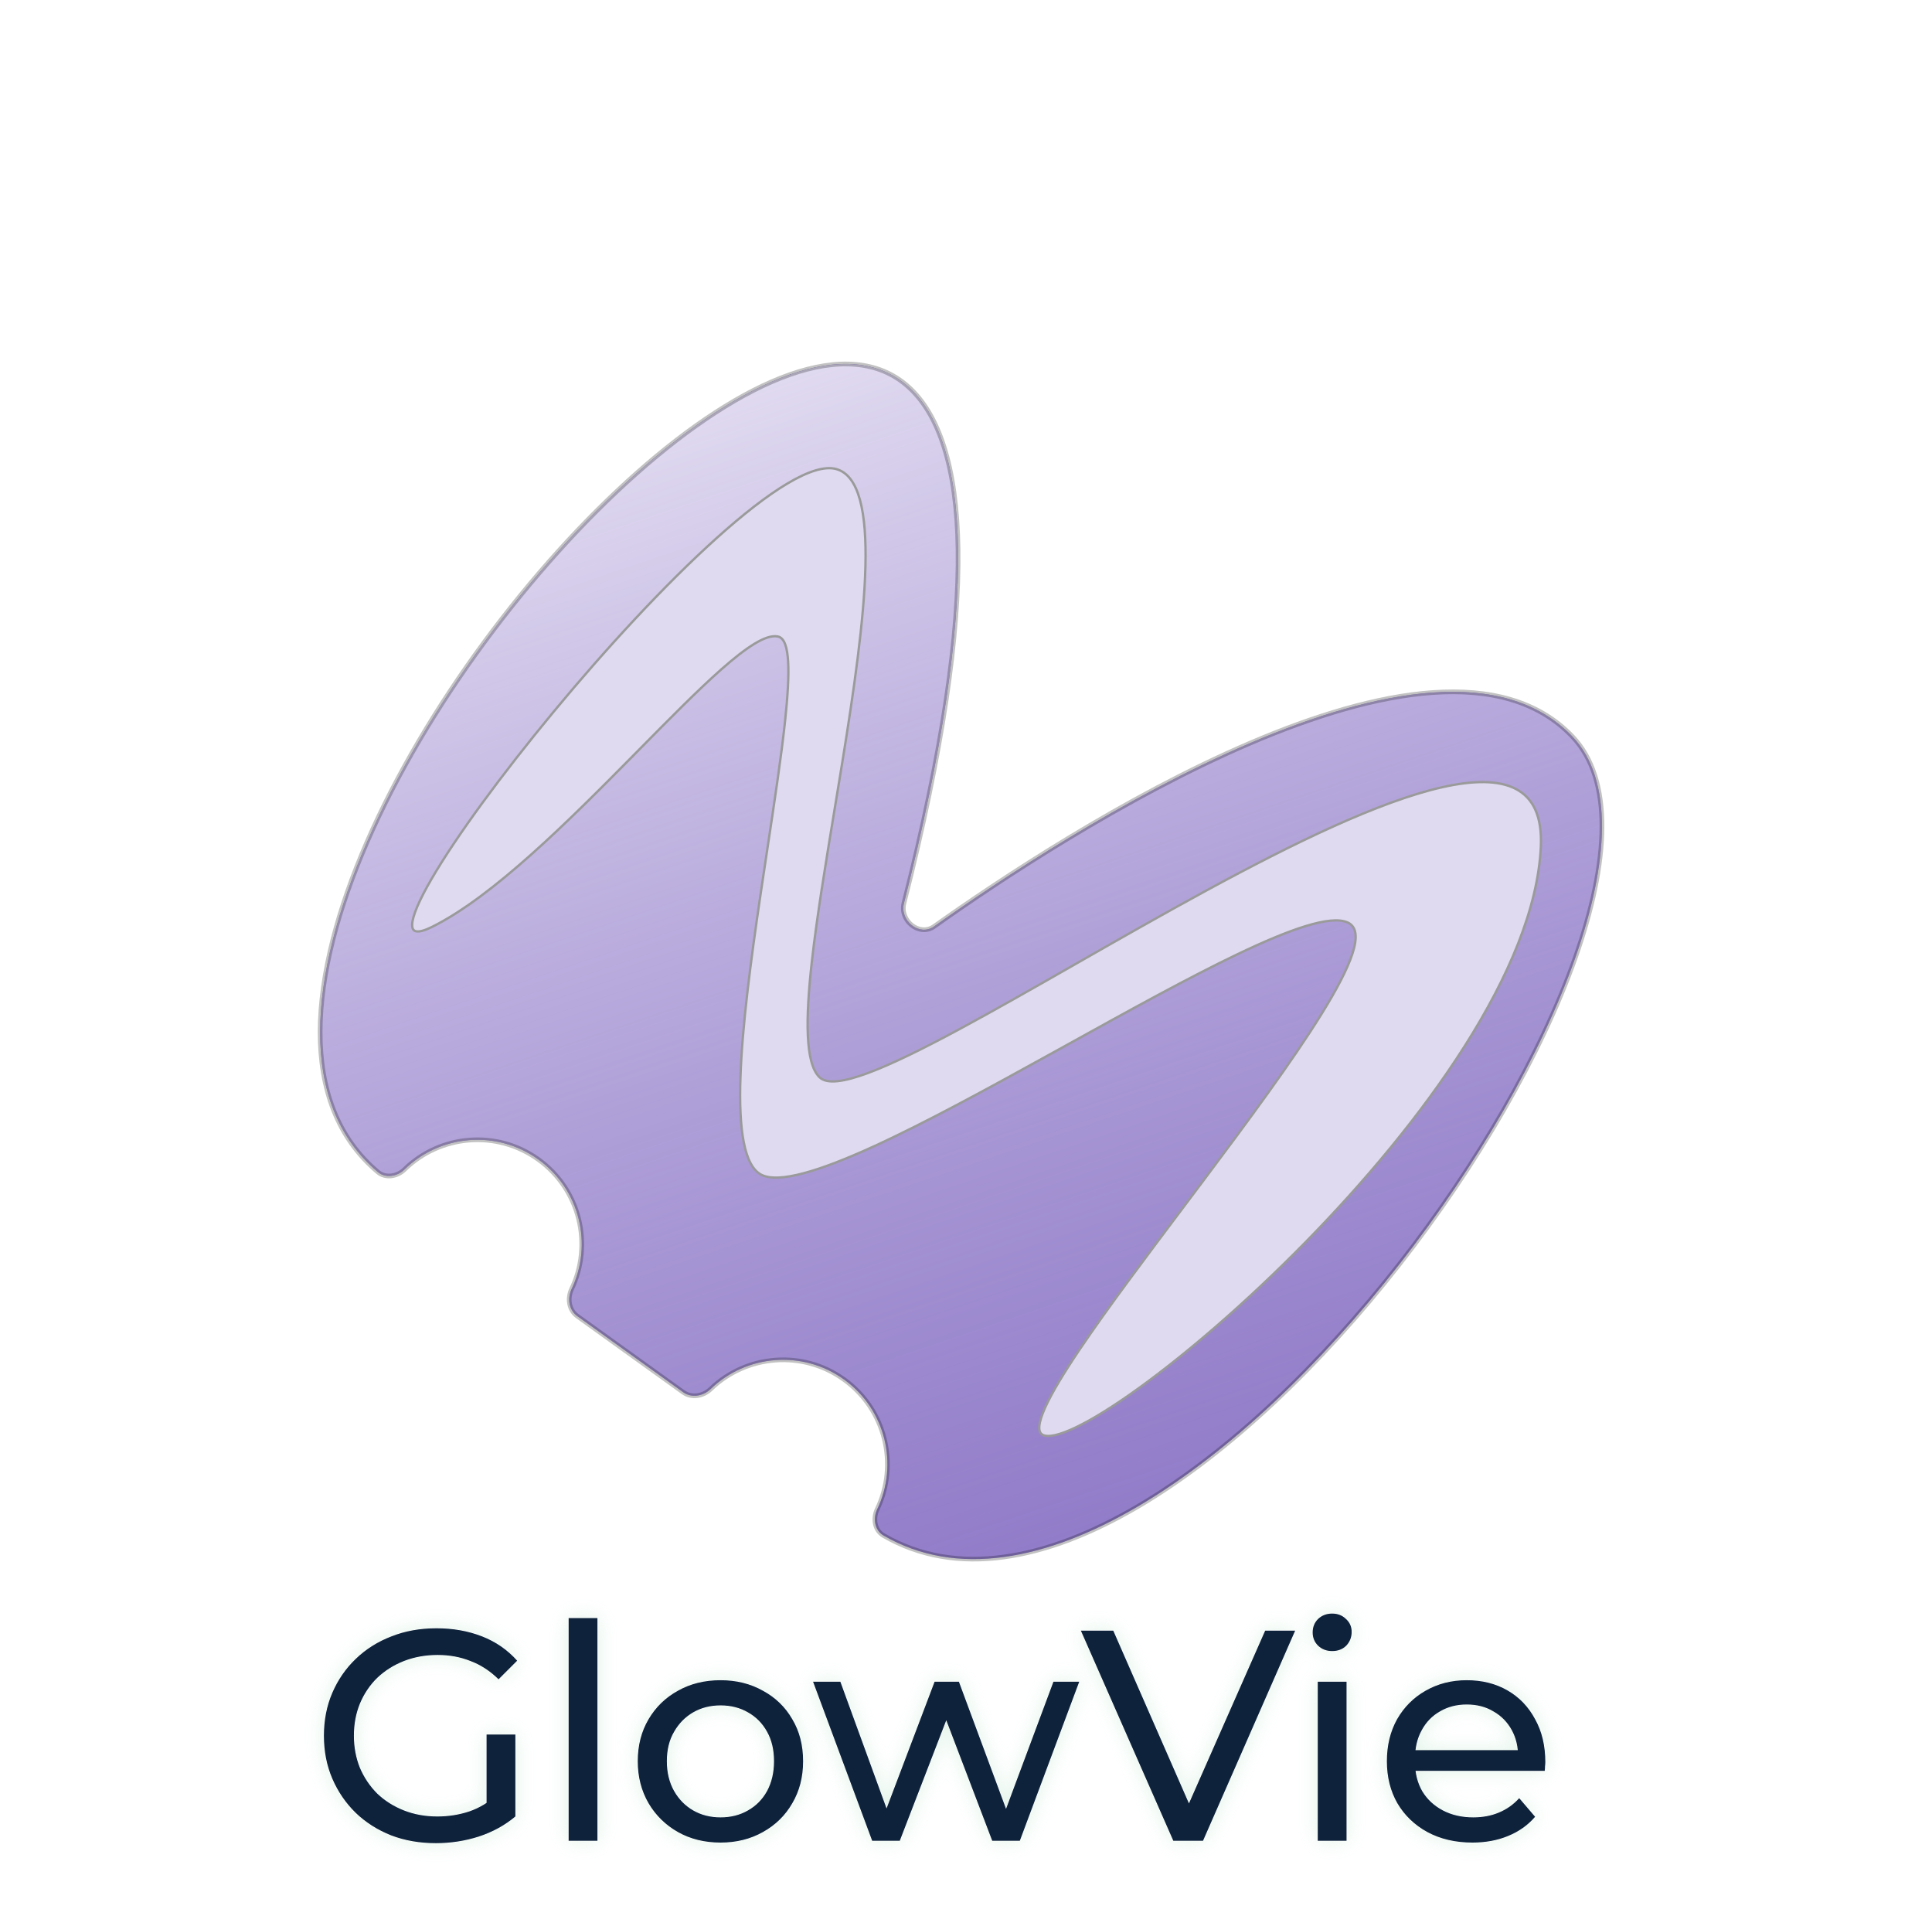
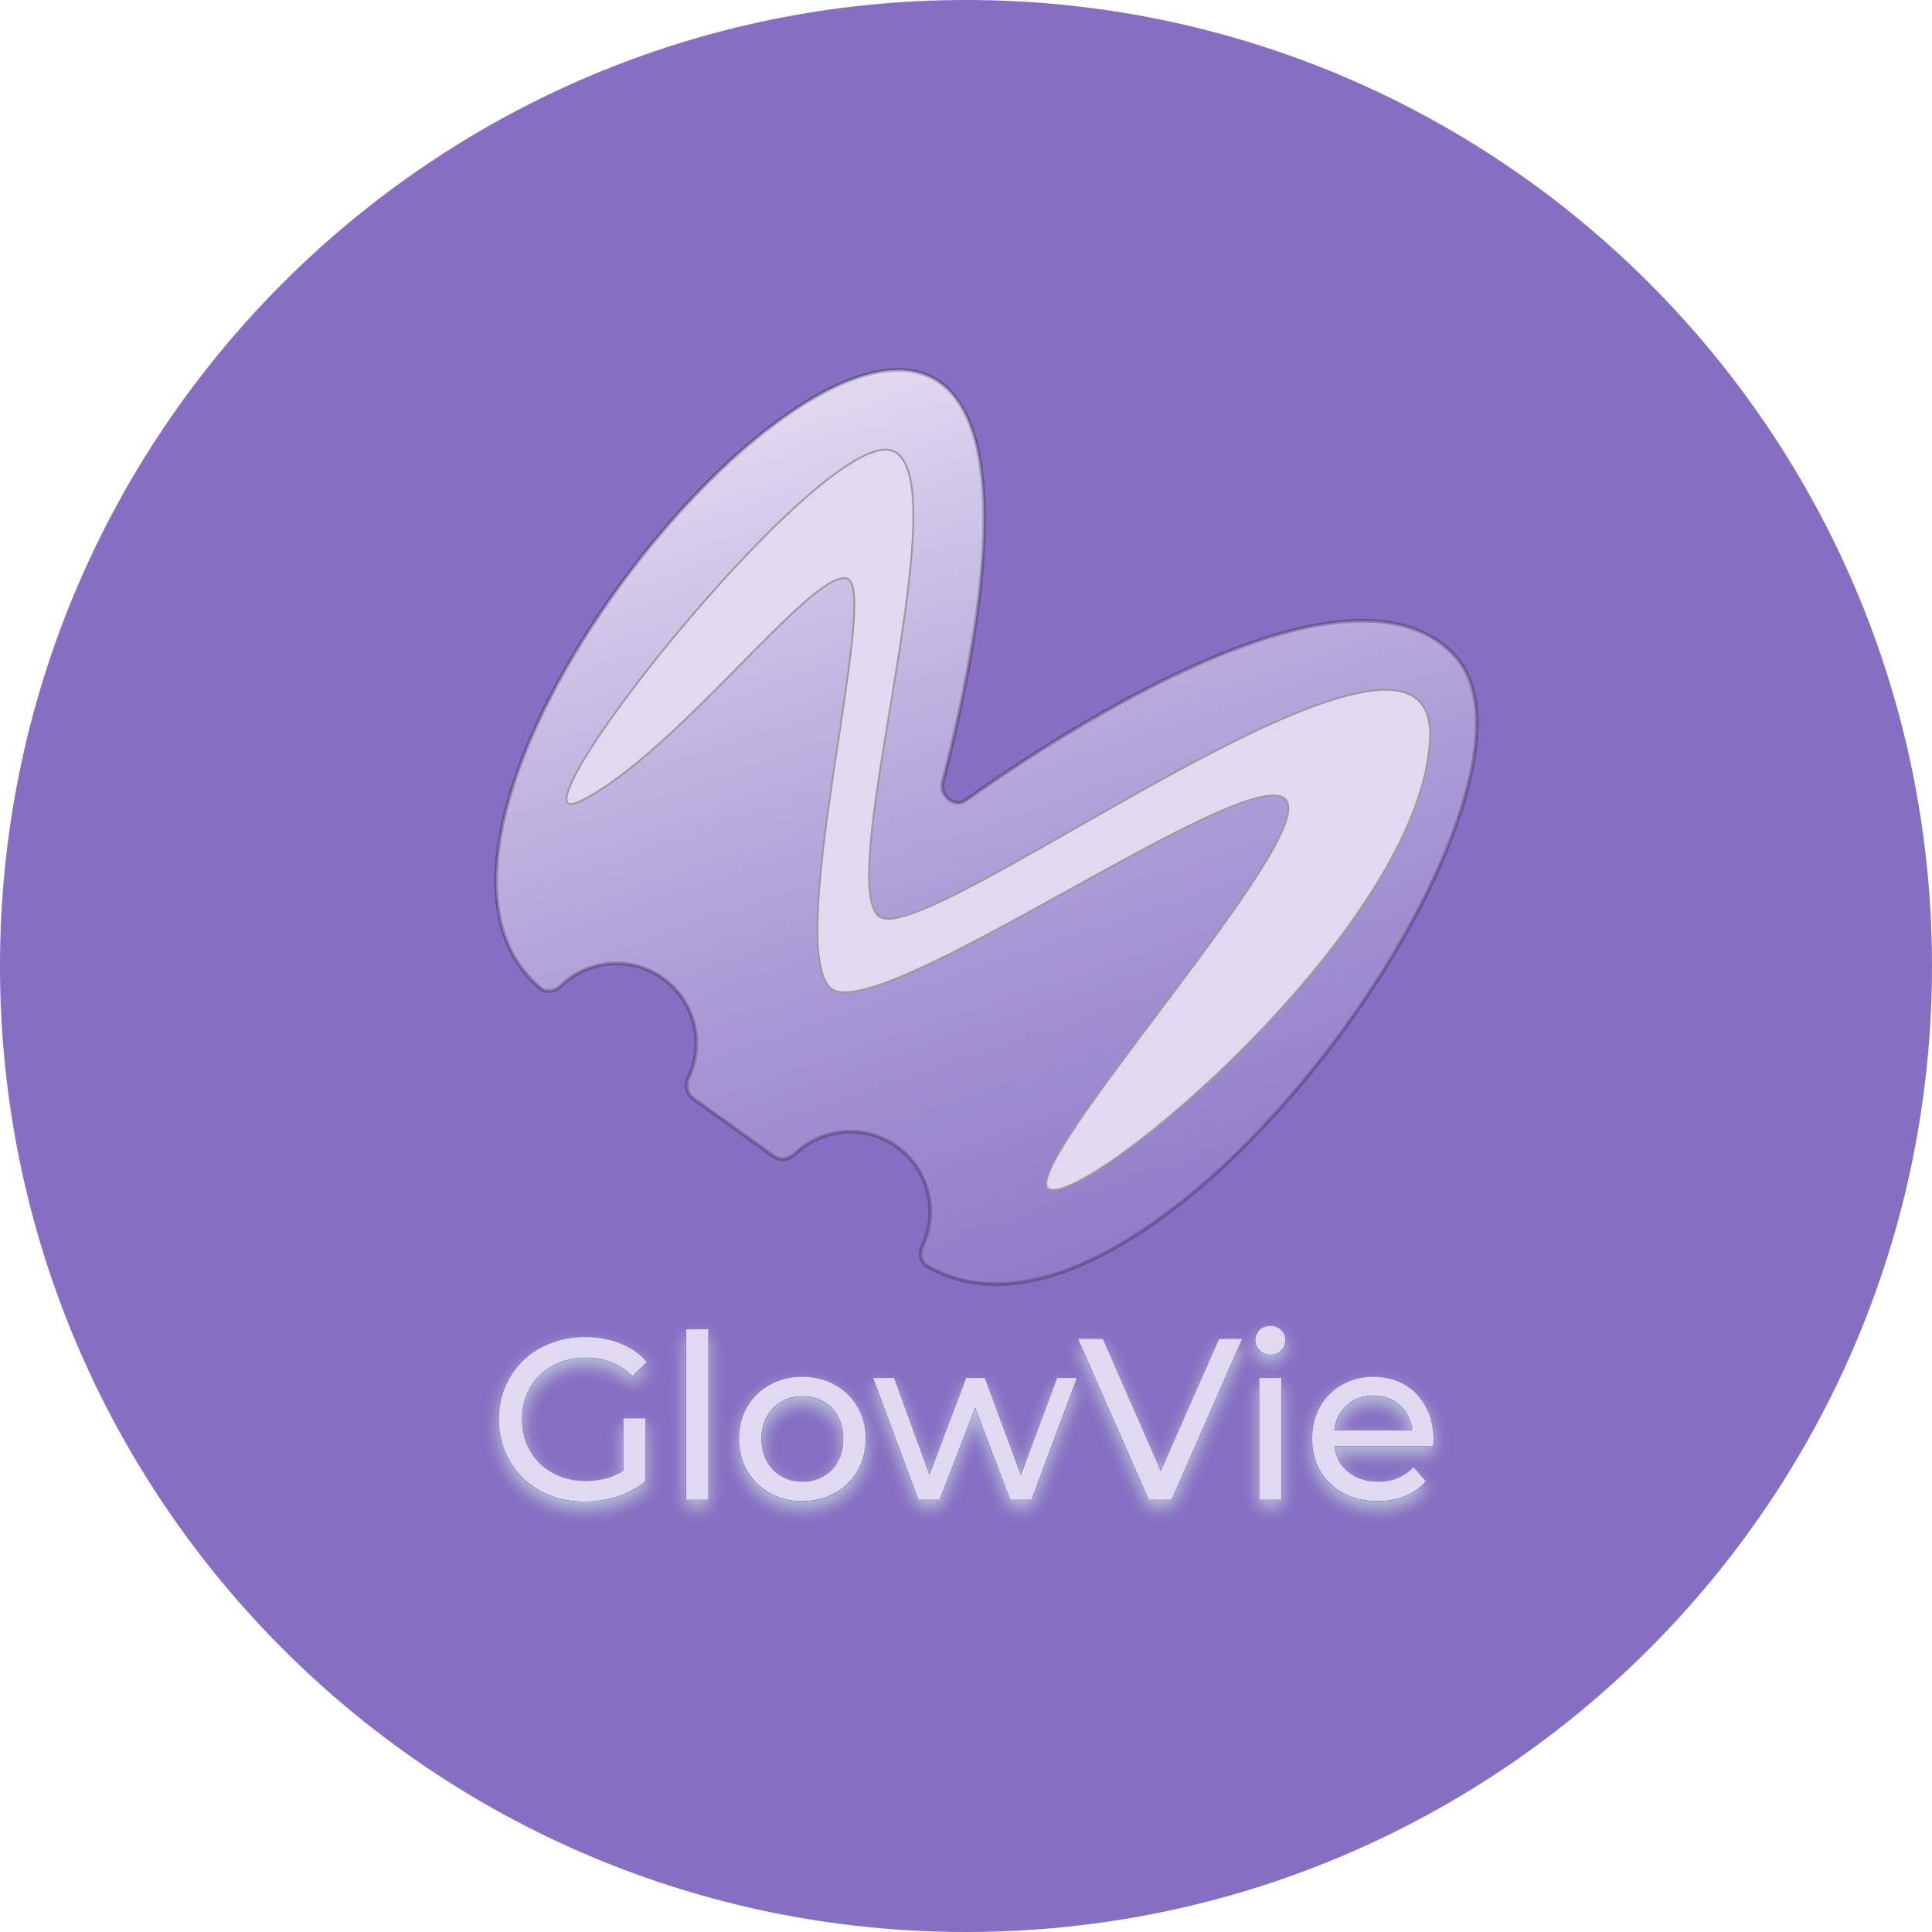
- <svg xmlns="http://www.w3.org/2000/svg" width="824" height="817" viewBox="0 0 824 817" fill="none">
-   <path d="M385.529 385.17C519.302 -140.538 22.629 383.578 161.195 499.827C164.49 502.591 169.457 501.718 172.531 498.71C187.712 483.862 211.816 481.623 229.633 494.464C247.364 507.242 252.897 530.651 243.799 549.7C241.893 553.691 242.63 558.677 246.221 561.258L291.392 593.718C294.976 596.293 299.927 595.41 303.102 592.344C318.294 577.675 342.262 575.514 359.999 588.297C377.744 601.086 383.271 624.523 374.143 643.58C372.241 647.55 373.015 652.606 376.823 654.816C501.612 727.243 740.664 387.66 670.633 314.094C612.14 252.65 453.533 355.952 398.389 395.085C392.126 399.529 383.635 392.612 385.529 385.17Z" fill="#8169C1" />
-   <path d="M385.529 385.17C519.302 -140.538 22.629 383.578 161.195 499.827C164.49 502.591 169.457 501.718 172.531 498.71C187.712 483.862 211.816 481.623 229.633 494.464C247.364 507.242 252.897 530.651 243.799 549.7C241.893 553.691 242.63 558.677 246.221 561.258L291.392 593.718C294.976 596.293 299.927 595.41 303.102 592.344C318.294 577.675 342.262 575.514 359.999 588.297C377.744 601.086 383.271 624.523 374.143 643.58C372.241 647.55 373.015 652.606 376.823 654.816C501.612 727.243 740.664 387.66 670.633 314.094C612.14 252.65 453.533 355.952 398.389 395.085C392.126 399.529 383.635 392.612 385.529 385.17Z" fill="url(#paint0_linear_40_19)" />
-   <path d="M385.529 385.17C519.302 -140.538 22.629 383.578 161.195 499.827C164.49 502.591 169.457 501.718 172.531 498.71C187.712 483.862 211.816 481.623 229.633 494.464C247.364 507.242 252.897 530.651 243.799 549.7C241.893 553.691 242.63 558.677 246.221 561.258L291.392 593.718C294.976 596.293 299.927 595.41 303.102 592.344C318.294 577.675 342.262 575.514 359.999 588.297C377.744 601.086 383.271 624.523 374.143 643.58C372.241 647.55 373.015 652.606 376.823 654.816C501.612 727.243 740.664 387.66 670.633 314.094C612.14 252.65 453.533 355.952 398.389 395.085C392.126 399.529 383.635 392.612 385.529 385.17Z" stroke="black" stroke-opacity="0.24" stroke-width="2" />
-   <path d="M349.479 459.349C351.115 460.961 353.822 461.417 357.267 461.055C360.735 460.69 365.089 459.483 370.176 457.597C380.355 453.821 393.581 447.282 408.748 439.127C423.821 431.023 440.831 421.312 458.701 411.11L459.053 410.909C477.054 400.632 495.922 389.863 514.568 379.735C551.877 359.469 588.242 341.8 614.968 335.746C628.345 332.715 639.189 332.624 646.523 336.452C653.787 340.244 657.752 347.969 657.17 360.991C656.002 387.128 643.405 416.601 624.79 445.959C606.182 475.306 581.592 504.489 556.506 530.037C531.421 555.585 505.852 577.485 485.296 592.268C475.016 599.662 466.003 605.265 458.939 608.657C455.406 610.353 452.38 611.487 449.938 612.019C447.474 612.557 445.705 612.459 444.603 611.83C443.585 611.248 443.102 610.066 443.282 608.09C443.462 606.115 444.301 603.494 445.74 600.294C448.614 593.905 453.803 585.368 460.535 575.377C472.167 558.115 488.352 536.587 505.006 514.434C507.623 510.952 510.253 507.455 512.878 503.956C532.195 478.209 551.283 452.393 563.777 432.188C570.02 422.091 574.639 413.362 576.808 406.727C577.892 403.414 578.382 400.574 578.125 398.325C577.864 396.047 576.829 394.347 574.877 393.438C572.997 392.563 570.494 392.332 567.498 392.61C564.493 392.89 560.941 393.686 556.929 394.914C548.903 397.372 538.971 401.58 527.774 406.939C506.919 416.919 481.612 430.919 455.952 445.115C454.056 446.164 452.157 447.214 450.258 448.264C422.66 463.523 395.003 478.682 372.327 489.028C360.987 494.201 350.912 498.163 342.724 500.333C338.63 501.418 335.024 502.051 331.977 502.169C328.924 502.287 326.473 501.887 324.658 500.944C321.035 499.062 318.602 494.256 317.192 487.01C315.789 479.801 315.427 470.337 315.8 459.376C316.545 437.461 320.217 409.679 324.251 382.244C325.273 375.293 326.319 368.364 327.346 361.559C330.369 341.52 333.23 322.557 334.856 307.279C335.944 297.049 336.483 288.441 336.139 282.255C335.967 279.166 335.574 276.644 334.9 274.816C334.231 273 333.232 271.74 331.77 271.436C330.447 271.161 328.927 271.345 327.255 271.89C325.579 272.436 323.717 273.355 321.692 274.589C317.643 277.056 312.883 280.819 307.575 285.509C297.652 294.276 285.748 306.339 272.889 319.37C271.989 320.282 271.084 321.198 270.175 322.119C256.271 336.202 241.345 351.217 226.625 364.348C211.9 377.483 197.409 388.705 184.379 395.223C182.76 396.032 181.386 396.582 180.241 396.897C179.09 397.214 178.204 397.284 177.545 397.167C176.905 397.054 176.482 396.767 176.209 396.336C175.925 395.886 175.769 395.224 175.79 394.313C175.833 392.484 176.583 389.86 178.005 386.529C179.421 383.213 181.482 379.245 184.1 374.746C194.574 356.743 213.881 330.38 236.115 303.533C258.346 276.689 283.481 249.386 305.603 229.502C316.665 219.558 326.959 211.483 335.748 206.247C340.143 203.629 344.147 201.73 347.671 200.659C351.2 199.587 354.206 199.357 356.633 200.024C361.481 201.358 364.759 205.883 366.749 213.098C368.735 220.301 369.393 230.045 369.107 241.549C368.536 264.55 364.193 294.425 359.303 324.709C358.218 331.426 357.107 338.162 356.004 344.848C352.136 368.289 348.372 391.099 346.239 410.2C344.869 422.474 344.169 433.24 344.552 441.673C344.743 445.89 345.206 449.54 345.998 452.511C346.788 455.477 347.919 457.811 349.479 459.349Z" fill="#E0DAF1" stroke="#9A9A9A" />
-   <g filter="url(#filter0_d_40_19)">
-     <path d="M185.887 786.024C178.975 786.024 172.618 784.915 166.815 782.696C161.013 780.392 155.978 777.192 151.711 773.096C147.445 768.915 144.117 764.051 141.727 758.504C139.338 752.957 138.143 746.856 138.143 740.2C138.143 733.544 139.338 727.443 141.727 721.896C144.117 716.349 147.445 711.528 151.711 707.432C156.063 703.251 161.141 700.051 166.943 697.832C172.746 695.528 179.146 694.376 186.143 694.376C193.226 694.376 199.711 695.528 205.599 697.832C211.487 700.136 216.479 703.592 220.575 708.2L212.639 716.136C208.97 712.552 204.959 709.949 200.607 708.328C196.341 706.621 191.69 705.768 186.655 705.768C181.535 705.768 176.757 706.621 172.319 708.328C167.967 710.035 164.17 712.424 160.927 715.496C157.77 718.568 155.295 722.237 153.503 726.504C151.797 730.685 150.943 735.251 150.943 740.2C150.943 745.064 151.797 749.629 153.503 753.896C155.295 758.077 157.77 761.747 160.927 764.904C164.17 767.976 167.967 770.365 172.319 772.072C176.671 773.779 181.407 774.632 186.527 774.632C191.306 774.632 195.871 773.907 200.223 772.456C204.661 770.92 208.757 768.403 212.511 764.904L219.807 774.632C215.37 778.387 210.165 781.245 204.191 783.208C198.303 785.085 192.202 786.024 185.887 786.024ZM207.519 772.968L207.519 739.688L219.807 739.688L219.807 774.632L207.519 772.968ZM242.522 785L242.522 690.024L254.81 690.024L254.81 785L242.522 785ZM307.328 785.768C300.502 785.768 294.443 784.275 289.152 781.288C283.862 778.301 279.68 774.205 276.608 769C273.536 763.709 272 757.736 272 751.08C272 744.339 273.536 738.365 276.608 733.16C279.68 727.955 283.862 723.901 289.152 721C294.443 718.013 300.502 716.52 307.328 716.52C314.07 716.52 320.086 718.013 325.376 721C330.752 723.901 334.934 727.955 337.92 733.16C340.992 738.28 342.528 744.253 342.528 751.08C342.528 757.821 340.992 763.795 337.92 769C334.934 774.205 330.752 778.301 325.376 781.288C320.086 784.275 314.07 785.768 307.328 785.768ZM307.328 775.016C311.68 775.016 315.563 774.035 318.976 772.072C322.475 770.109 325.206 767.336 327.168 763.752C329.131 760.083 330.112 755.859 330.112 751.08C330.112 746.216 329.131 742.035 327.168 738.536C325.206 734.952 322.475 732.179 318.976 730.216C315.563 728.253 311.68 727.272 307.328 727.272C302.976 727.272 299.094 728.253 295.68 730.216C292.267 732.179 289.536 734.952 287.488 738.536C285.44 742.035 284.416 746.216 284.416 751.08C284.416 755.859 285.44 760.083 287.488 763.752C289.536 767.336 292.267 770.109 295.68 772.072C299.094 774.035 302.976 775.016 307.328 775.016ZM371.983 785L346.767 717.16L358.415 717.16L380.815 778.6L375.311 778.6L398.607 717.16L408.975 717.16L431.759 778.6L426.383 778.6L449.295 717.16L460.303 717.16L434.959 785L423.183 785L401.807 728.936L405.391 728.936L383.759 785L371.983 785ZM500.42 785L460.996 695.4L474.82 695.4L511.044 778.088L503.108 778.088L539.588 695.4L552.388 695.4L513.092 785L500.42 785ZM562.022 785L562.022 717.16L574.31 717.16L574.31 785L562.022 785ZM568.166 704.104C565.777 704.104 563.772 703.336 562.15 701.8C560.614 700.264 559.846 698.387 559.846 696.168C559.846 693.864 560.614 691.944 562.15 690.408C563.772 688.872 565.777 688.104 568.166 688.104C570.556 688.104 572.518 688.872 574.054 690.408C575.676 691.859 576.486 693.693 576.486 695.912C576.486 698.216 575.718 700.179 574.182 701.8C572.646 703.336 570.641 704.104 568.166 704.104ZM627.98 785.768C620.727 785.768 614.327 784.275 608.78 781.288C603.319 778.301 599.052 774.205 595.98 769C592.994 763.795 591.5 757.821 591.5 751.08C591.5 744.339 592.951 738.365 595.852 733.16C598.839 727.955 602.892 723.901 608.012 721C613.218 718.013 619.063 716.52 625.548 716.52C632.119 716.52 637.922 717.971 642.956 720.872C647.991 723.773 651.916 727.869 654.732 733.16C657.634 738.365 659.084 744.467 659.084 751.464C659.084 751.976 659.042 752.573 658.956 753.256C658.956 753.939 658.914 754.579 658.828 755.176L601.1 755.176L601.1 746.344L652.428 746.344L647.436 749.416C647.522 745.064 646.626 741.181 644.748 737.768C642.871 734.355 640.268 731.709 636.94 729.832C633.698 727.869 629.9 726.888 625.548 726.888C621.282 726.888 617.484 727.869 614.156 729.832C610.828 731.709 608.226 734.397 606.348 737.896C604.471 741.309 603.532 745.235 603.532 749.672L603.532 751.72C603.532 756.243 604.556 760.296 606.604 763.88C608.738 767.379 611.682 770.109 615.436 772.072C619.191 774.035 623.5 775.016 628.364 775.016C632.375 775.016 636.002 774.333 639.244 772.968C642.572 771.603 645.474 769.555 647.948 766.824L654.732 774.76C651.66 778.344 647.82 781.075 643.212 782.952C638.69 784.829 633.612 785.768 627.98 785.768Z" fill="#0E233B" />
+ <svg xmlns="http://www.w3.org/2000/svg" width="1077" height="1077" viewBox="0 0 1077 1077" fill="none">
+   <path d="M0 538.5C0 241.095 241.095 0 538.5 0V0C835.905 0 1077 241.095 1077 538.5V538.5C1077 835.905 835.905 1077 538.5 1077V1077C241.095 1077 0 835.905 0 538.5V538.5Z" fill="#866FC3" />
+   <path d="M525.53 436.17C659.303 -89.538 162.63 434.578 301.196 550.827C304.491 553.591 309.458 552.718 312.532 549.71C327.713 534.862 351.817 532.623 369.634 545.464C387.365 558.242 392.898 581.651 383.8 600.7C381.894 604.691 382.631 609.677 386.222 612.258L431.393 644.718C434.977 647.293 439.928 646.41 443.103 643.344C458.295 628.675 482.263 626.514 500 639.297C517.745 652.086 523.272 675.523 514.144 694.58C512.242 698.55 513.016 703.606 516.824 705.816C641.613 778.243 880.665 438.66 810.634 365.094C752.141 303.65 593.534 406.952 538.39 446.085C532.127 450.529 523.636 443.612 525.53 436.17Z" fill="#8169C1" />
+   <path d="M525.53 436.17C659.303 -89.538 162.63 434.578 301.196 550.827C304.491 553.591 309.458 552.718 312.532 549.71C327.713 534.862 351.817 532.623 369.634 545.464C387.365 558.242 392.898 581.651 383.8 600.7C381.894 604.691 382.631 609.677 386.222 612.258L431.393 644.718C434.977 647.293 439.928 646.41 443.103 643.344C458.295 628.675 482.263 626.514 500 639.297C517.745 652.086 523.272 675.523 514.144 694.58C512.242 698.55 513.016 703.606 516.824 705.816C641.613 778.243 880.665 438.66 810.634 365.094C752.141 303.65 593.534 406.952 538.39 446.085C532.127 450.529 523.636 443.612 525.53 436.17Z" fill="url(#paint0_linear_49_5)" />
+   <path d="M525.53 436.17C659.303 -89.538 162.63 434.578 301.196 550.827C304.491 553.591 309.458 552.718 312.532 549.71C327.713 534.862 351.817 532.623 369.634 545.464C387.365 558.242 392.898 581.651 383.8 600.7C381.894 604.691 382.631 609.677 386.222 612.258L431.393 644.718C434.977 647.293 439.928 646.41 443.103 643.344C458.295 628.675 482.263 626.514 500 639.297C517.745 652.086 523.272 675.523 514.144 694.58C512.242 698.55 513.016 703.606 516.824 705.816C641.613 778.243 880.665 438.66 810.634 365.094C752.141 303.65 593.534 406.952 538.39 446.085C532.127 450.529 523.636 443.612 525.53 436.17Z" stroke="black" stroke-opacity="0.24" stroke-width="2" />
+   <path d="M489.479 510.349C491.116 511.961 493.822 512.417 497.267 512.055C500.736 511.69 505.089 510.483 510.176 508.597C520.355 504.821 533.582 498.282 548.749 490.127C563.821 482.023 580.831 472.312 598.701 462.11L599.053 461.909C617.054 451.632 635.922 440.863 654.568 430.735C691.877 410.469 728.242 392.8 754.968 386.746C768.345 383.715 779.19 383.624 786.523 387.452C793.787 391.244 797.752 398.969 797.17 411.991C796.002 438.128 783.406 467.601 764.791 496.959C746.182 526.306 721.592 555.489 696.506 581.037C671.421 606.585 645.852 628.485 625.296 643.268C615.016 650.662 606.003 656.265 598.94 659.657C595.406 661.353 592.38 662.487 589.938 663.019C587.474 663.557 585.706 663.459 584.604 662.83C583.586 662.248 583.102 661.066 583.282 659.09C583.462 657.115 584.302 654.494 585.741 651.294C588.614 644.905 593.804 636.368 600.536 626.377C612.167 609.115 628.352 587.587 645.006 565.434C647.624 561.952 650.253 558.455 652.878 554.956C672.196 529.209 691.283 503.393 703.777 483.188C710.02 473.091 714.639 464.362 716.808 457.727C717.892 454.414 718.382 451.574 718.125 449.325C717.864 447.047 716.829 445.347 714.877 444.438C712.998 443.563 710.494 443.332 707.498 443.61C704.493 443.89 700.942 444.686 696.929 445.914C688.903 448.372 678.971 452.58 667.774 457.939C646.919 467.919 621.612 481.919 595.952 496.115C594.056 497.164 592.157 498.214 590.259 499.264C562.66 514.523 535.004 529.682 512.327 540.028C500.987 545.201 490.913 549.163 482.725 551.333C478.631 552.418 475.024 553.051 471.977 553.169C468.924 553.287 466.473 552.887 464.658 551.944C461.035 550.062 458.603 545.256 457.192 538.01C455.789 530.801 455.428 521.337 455.8 510.376C456.545 488.461 460.217 460.679 464.251 433.244C465.274 426.293 466.319 419.364 467.346 412.559C470.369 392.52 473.23 373.557 474.856 358.279C475.945 348.049 476.483 339.441 476.139 333.255C475.968 330.166 475.575 327.644 474.9 325.816C474.231 324 473.232 322.74 471.77 322.436C470.447 322.161 468.927 322.345 467.255 322.89C465.58 323.436 463.718 324.355 461.693 325.589C457.643 328.056 452.884 331.819 447.576 336.509C437.653 345.276 425.749 357.339 412.889 370.37C411.989 371.282 411.084 372.198 410.175 373.119C396.271 387.202 381.345 402.217 366.625 415.348C351.9 428.483 337.409 439.705 324.379 446.223C322.76 447.032 321.386 447.582 320.241 447.897C319.091 448.214 318.204 448.284 317.545 448.167C316.905 448.054 316.482 447.767 316.209 447.336C315.925 446.886 315.769 446.224 315.791 445.313C315.834 443.484 316.583 440.86 318.005 437.529C319.421 434.213 321.482 430.245 324.1 425.746C334.574 407.743 353.882 381.38 376.115 354.533C398.346 327.689 423.482 300.386 445.603 280.502C456.666 270.558 466.959 262.483 475.749 257.247C480.143 254.629 484.147 252.73 487.671 251.659C491.2 250.587 494.207 250.357 496.633 251.024C501.481 252.358 504.759 256.883 506.749 264.098C508.735 271.301 509.394 281.045 509.108 292.549C508.536 315.55 504.194 345.425 499.303 375.709C498.218 382.426 497.107 389.162 496.004 395.848C492.136 419.289 488.372 442.099 486.24 461.2C484.869 473.474 484.169 484.24 484.552 492.673C484.743 496.89 485.206 500.54 485.998 503.511C486.789 506.477 487.919 508.811 489.479 510.349Z" fill="#E0DAF1" stroke="#9A9A9A" />
+   <g filter="url(#filter0_d_49_5)">
+     <path d="M325.888 837.024C318.976 837.024 312.619 835.915 306.816 833.696C301.013 831.392 295.979 828.192 291.712 824.096C287.445 819.915 284.117 815.051 281.728 809.504C279.339 803.957 278.144 797.856 278.144 791.2C278.144 784.544 279.339 778.443 281.728 772.896C284.117 767.349 287.445 762.528 291.712 758.432C296.064 754.251 301.141 751.051 306.944 748.832C312.747 746.528 319.147 745.376 326.144 745.376C333.227 745.376 339.712 746.528 345.6 748.832C351.488 751.136 356.48 754.592 360.576 759.2L352.64 767.136C348.971 763.552 344.96 760.949 340.608 759.328C336.341 757.621 331.691 756.768 326.656 756.768C321.536 756.768 316.757 757.621 312.32 759.328C307.968 761.035 304.171 763.424 300.928 766.496C297.771 769.568 295.296 773.237 293.504 777.504C291.797 781.685 290.944 786.251 290.944 791.2C290.944 796.064 291.797 800.629 293.504 804.896C295.296 809.077 297.771 812.747 300.928 815.904C304.171 818.976 307.968 821.365 312.32 823.072C316.672 824.779 321.408 825.632 326.528 825.632C331.307 825.632 335.872 824.907 340.224 823.456C344.661 821.92 348.757 819.403 352.512 815.904L359.808 825.632C355.371 829.387 350.165 832.245 344.192 834.208C338.304 836.085 332.203 837.024 325.888 837.024ZM347.52 823.968L347.52 790.688L359.808 790.688L359.808 825.632L347.52 823.968ZM382.523 836L382.523 741.024L394.811 741.024L394.811 836L382.523 836ZM447.329 836.768C440.502 836.768 434.444 835.275 429.153 832.288C423.862 829.301 419.681 825.205 416.609 820C413.537 814.709 412.001 808.736 412.001 802.08C412.001 795.339 413.537 789.365 416.609 784.16C419.681 778.955 423.862 774.901 429.153 772C434.444 769.013 440.502 767.52 447.329 767.52C454.07 767.52 460.086 769.013 465.377 772C470.753 774.901 474.934 778.955 477.921 784.16C480.993 789.28 482.529 795.253 482.529 802.08C482.529 808.821 480.993 814.795 477.921 820C474.934 825.205 470.753 829.301 465.377 832.288C460.086 835.275 454.07 836.768 447.329 836.768ZM447.329 826.016C451.681 826.016 455.564 825.035 458.977 823.072C462.476 821.109 465.206 818.336 467.169 814.752C469.132 811.083 470.113 806.859 470.113 802.08C470.113 797.216 469.132 793.035 467.169 789.536C465.206 785.952 462.476 783.179 458.977 781.216C455.564 779.253 451.681 778.272 447.329 778.272C442.977 778.272 439.094 779.253 435.681 781.216C432.268 783.179 429.537 785.952 427.489 789.536C425.441 793.035 424.417 797.216 424.417 802.08C424.417 806.859 425.441 811.083 427.489 814.752C429.537 818.336 432.268 821.109 435.681 823.072C439.094 825.035 442.977 826.016 447.329 826.016ZM511.984 836L486.768 768.16L498.416 768.16L520.816 829.6L515.312 829.6L538.608 768.16L548.976 768.16L571.76 829.6L566.384 829.6L589.296 768.16L600.304 768.16L574.96 836L563.184 836L541.808 779.936L545.392 779.936L523.76 836L511.984 836ZM640.421 836L600.997 746.4L614.821 746.4L651.045 829.088L643.109 829.088L679.589 746.4L692.389 746.4L653.093 836L640.421 836ZM702.023 836L702.023 768.16L714.311 768.16L714.311 836L702.023 836ZM708.167 755.104C705.778 755.104 703.772 754.336 702.151 752.8C700.615 751.264 699.847 749.387 699.847 747.168C699.847 744.864 700.615 742.944 702.151 741.408C703.772 739.872 705.778 739.104 708.167 739.104C710.556 739.104 712.519 739.872 714.055 741.408C715.676 742.859 716.487 744.693 716.487 746.912C716.487 749.216 715.719 751.179 714.183 752.8C712.647 754.336 710.642 755.104 708.167 755.104ZM767.981 836.768C760.728 836.768 754.328 835.275 748.781 832.288C743.32 829.301 739.053 825.205 735.981 820C732.994 814.795 731.501 808.821 731.501 802.08C731.501 795.339 732.952 789.365 735.853 784.16C738.84 778.955 742.893 774.901 748.013 772C753.218 769.013 759.064 767.52 765.549 767.52C772.12 767.52 777.922 768.971 782.957 771.872C787.992 774.773 791.917 778.869 794.733 784.16C797.634 789.365 799.085 795.467 799.085 802.464C799.085 802.976 799.042 803.573 798.957 804.256C798.957 804.939 798.914 805.579 798.829 806.176L741.101 806.176L741.101 797.344L792.429 797.344L787.437 800.416C787.522 796.064 786.626 792.181 784.749 788.768C782.872 785.355 780.269 782.709 776.941 780.832C773.698 778.869 769.901 777.888 765.549 777.888C761.282 777.888 757.485 778.869 754.157 780.832C750.829 782.709 748.226 785.397 746.349 788.896C744.472 792.309 743.533 796.235 743.533 800.672L743.533 802.72C743.533 807.243 744.557 811.296 746.605 814.88C748.738 818.379 751.682 821.109 755.437 823.072C759.192 825.035 763.501 826.016 768.365 826.016C772.376 826.016 776.002 825.333 779.245 823.968C782.573 822.603 785.474 820.555 787.949 817.824L794.733 825.76C791.661 829.344 787.821 832.075 783.213 833.952C778.69 835.829 773.613 836.768 767.981 836.768Z" fill="#E0DAF1" />
  </g>
  <defs>
-     <filter id="filter0_d_40_19" x="129.243" y="679.204" width="538.741" height="115.72" filterUnits="userSpaceOnUse" color-interpolation-filters="sRGB">
+     <filter id="filter0_d_49_5" x="269.244" y="734.204" width="538.741" height="115.72" filterUnits="userSpaceOnUse" color-interpolation-filters="sRGB">
      <feFlood flood-opacity="0" result="BackgroundImageFix" />
      <feColorMatrix in="SourceAlpha" type="matrix" values="0 0 0 0 0 0 0 0 0 0 0 0 0 0 0 0 0 0 127 0" result="hardAlpha" />
-       <feOffset />
+       <feOffset dy="4" />
      <feGaussianBlur stdDeviation="4.45" />
      <feComposite in2="hardAlpha" operator="out" />
      <feColorMatrix type="matrix" values="0 0 0 0 0.831 0 0 0 0 0.937 0 0 0 0 0.875 0 0 0 0.67 0" />
-       <feBlend mode="normal" in2="BackgroundImageFix" result="effect1_dropShadow_40_19" />
-       <feBlend mode="normal" in="SourceGraphic" in2="effect1_dropShadow_40_19" result="shape" />
+       <feBlend mode="normal" in2="BackgroundImageFix" result="effect1_dropShadow_49_5" />
+       <feBlend mode="normal" in="SourceGraphic" in2="effect1_dropShadow_49_5" result="shape" />
    </filter>
-     <linearGradient id="paint0_linear_40_19" x1="329.887" y1="162.108" x2="493.236" y2="644.162" gradientUnits="userSpaceOnUse">
+     <linearGradient id="paint0_linear_49_5" x1="469.888" y1="213.108" x2="633.237" y2="695.162" gradientUnits="userSpaceOnUse">
      <stop stop-color="#9A86CE" stop-opacity="0" />
      <stop offset="0" stop-color="#E6E1F3" stop-opacity="0.94" />
      <stop offset="1" stop-color="#C2B6E2" stop-opacity="0.25" />
    </linearGradient>
  </defs>
</svg>
